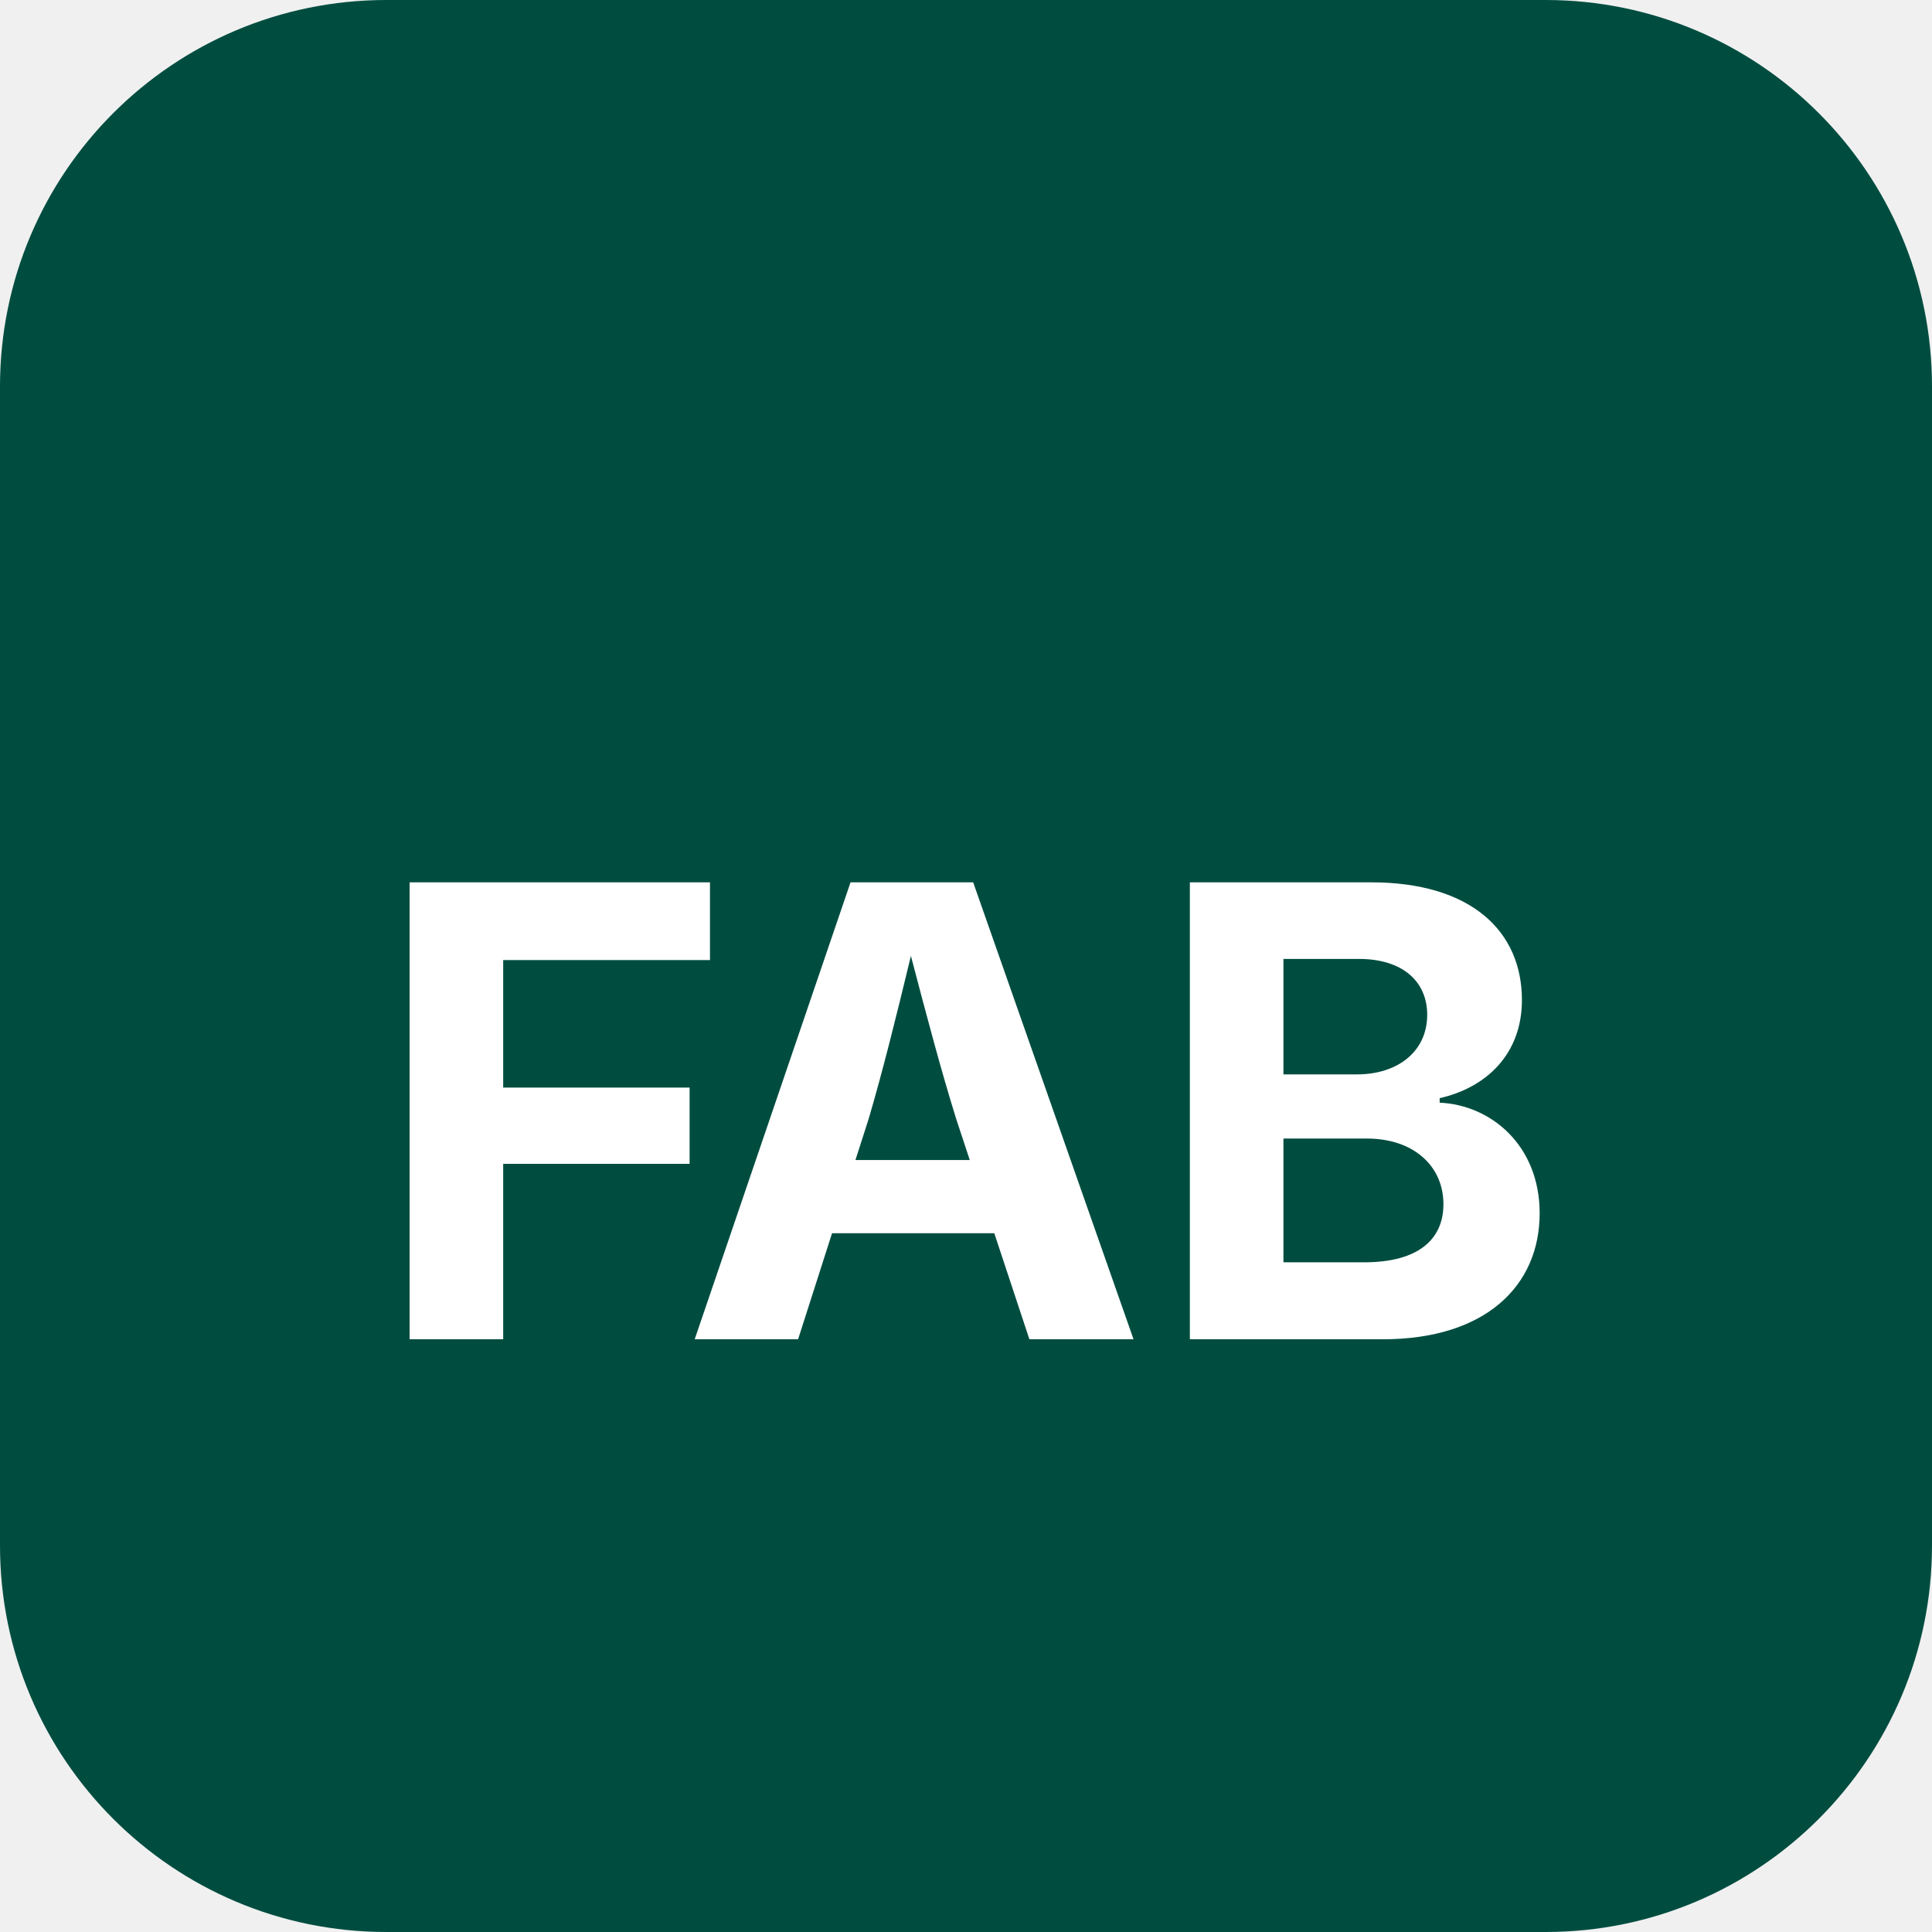
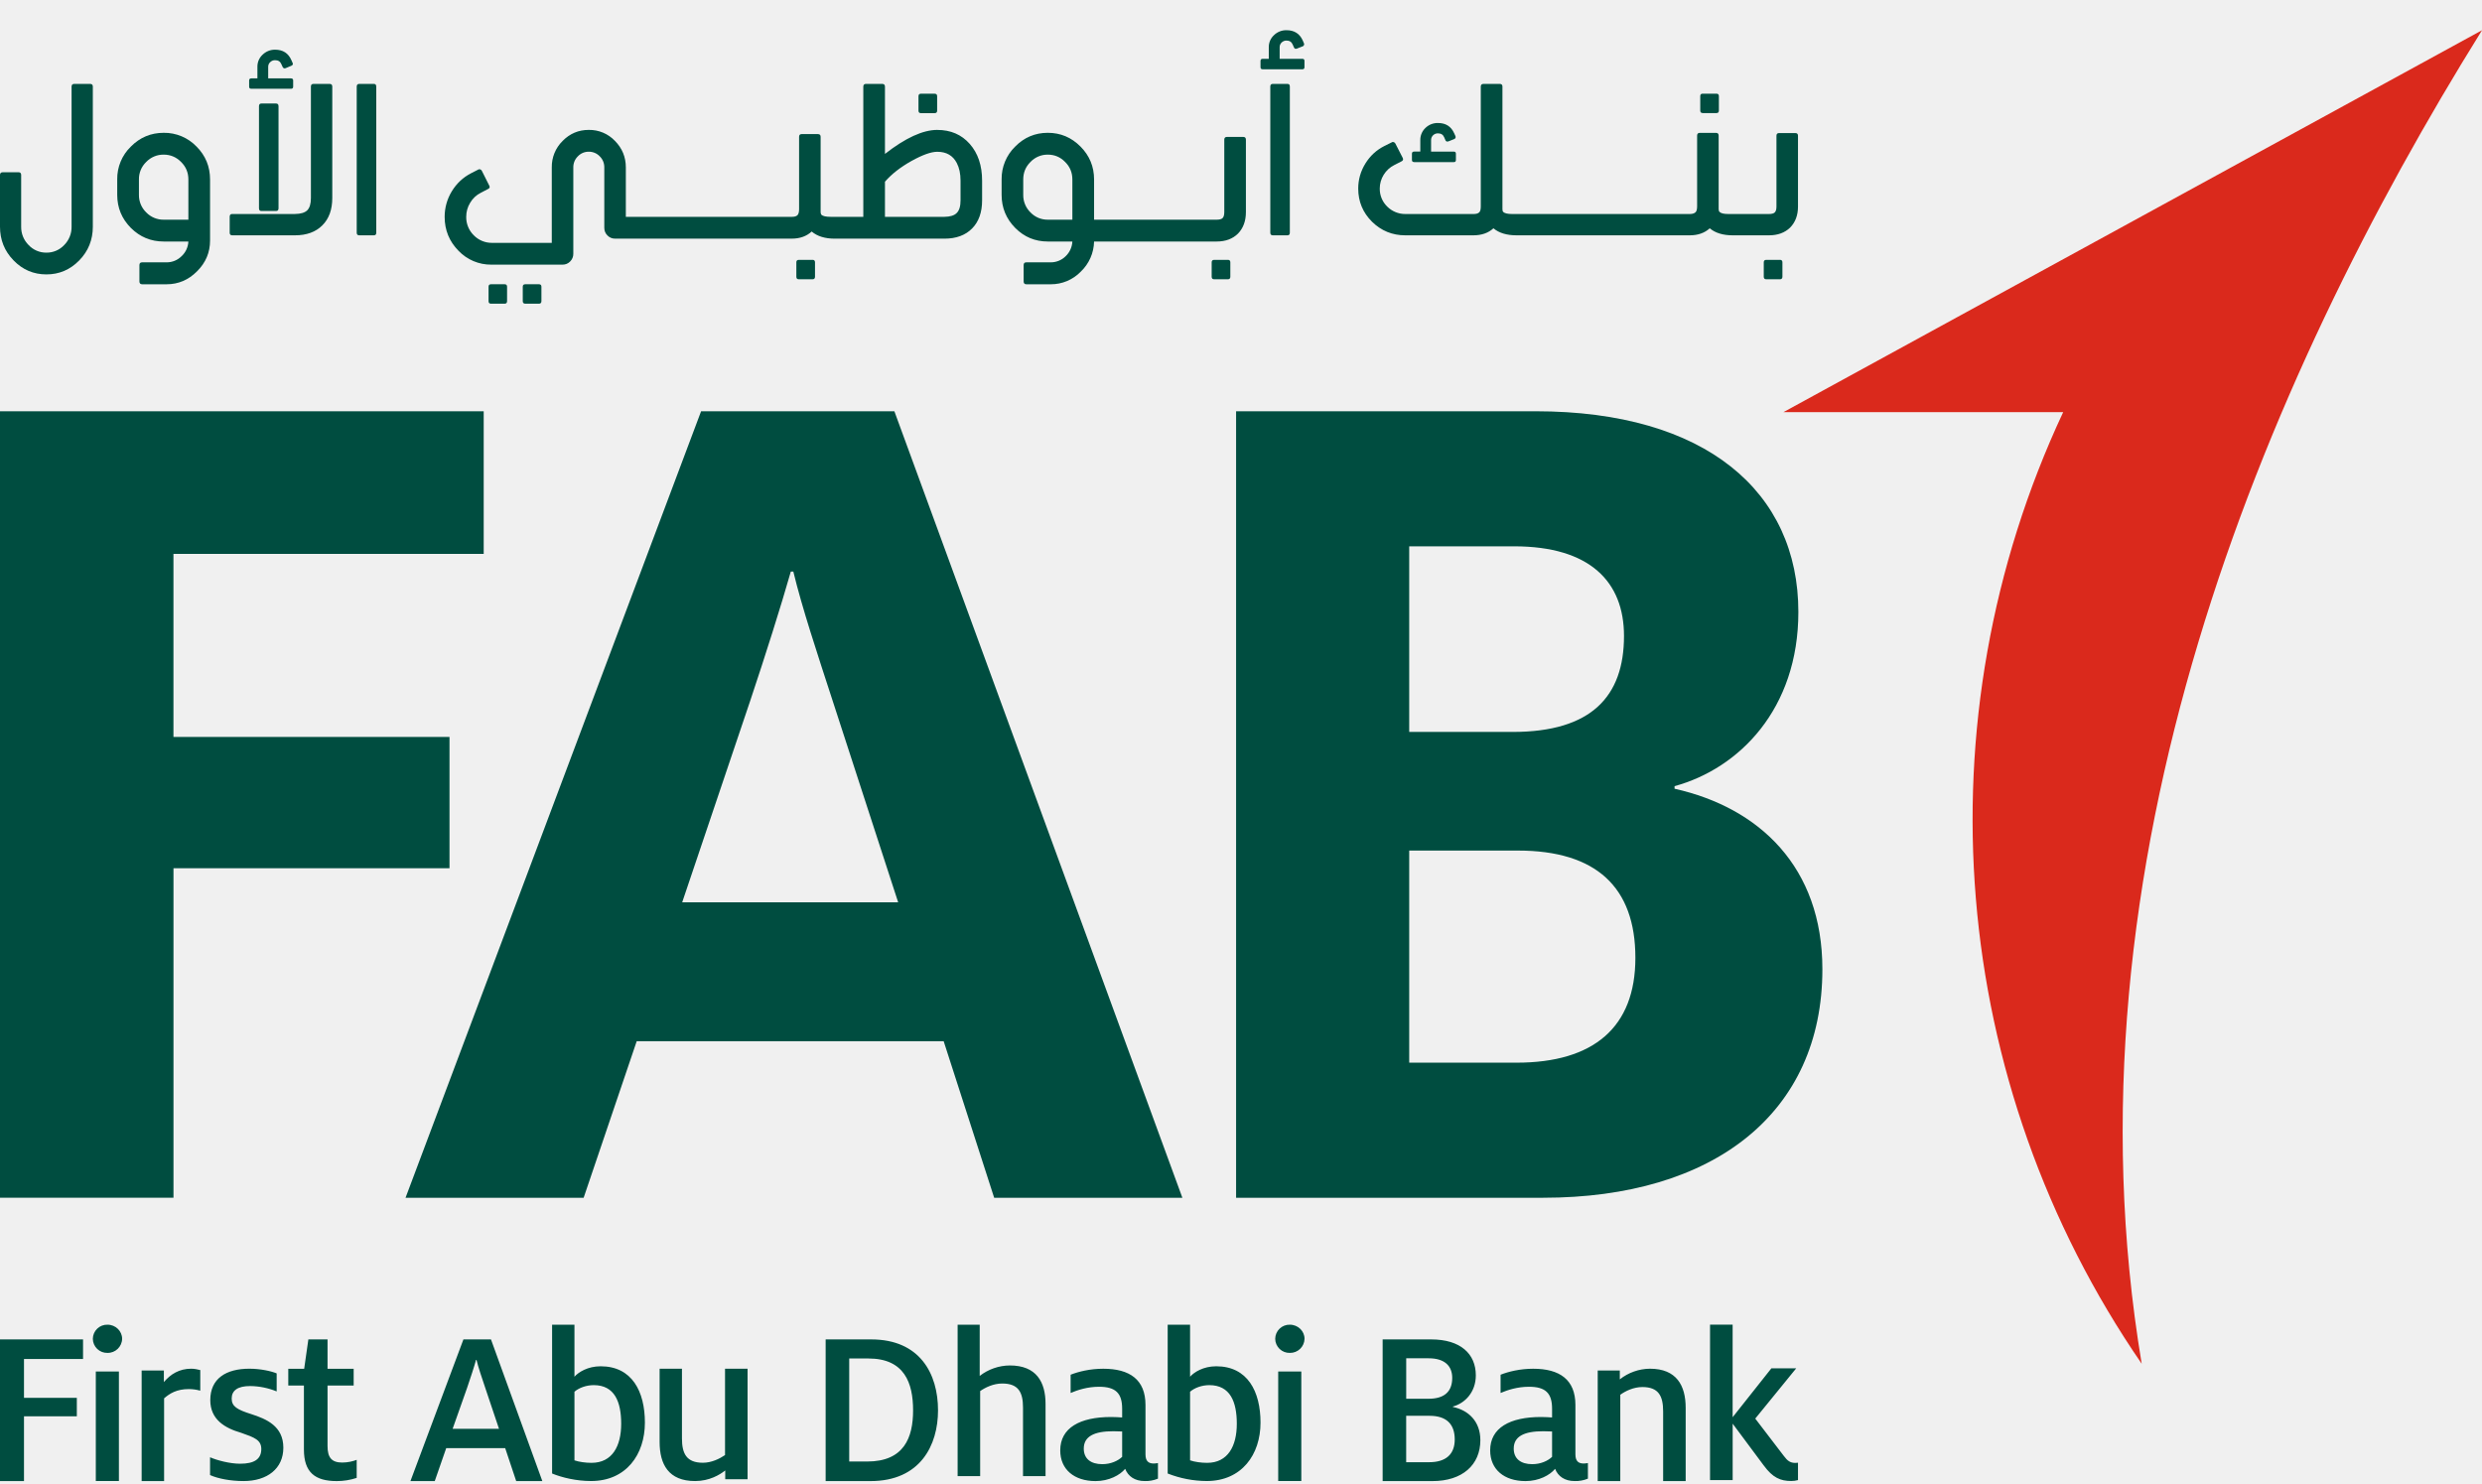
- <svg xmlns="http://www.w3.org/2000/svg" viewBox="0 0 80 80">
-   <rect width="80" height="80" rx="16" fill="#004D40" />
-   <text x="40" y="46" text-anchor="middle" dominant-baseline="central" fill="white" font-family="system-ui, -apple-system, sans-serif" font-weight="700" font-size="26">FAB</text>
+ <svg xmlns="http://www.w3.org/2000/svg" width="87" height="52" fill="none">
+   <g clip-path="url(#a)">
+     <path d="M87.002 1.059 62.512 14.45h9.807a33.686 33.686 0 0 0 2.753 33.361c-2.92-17.469 4.232-34.384 11.93-46.753Z" fill="#DA291C" />
+     <path d="M3.358 51.922h.81v-3.84h-.81v3.84Zm-.104-4.987a.5.5 0 0 1 .514-.494c.288 0 .513.228.513.494a.505.505 0 0 1-.513.495.5.5 0 0 1-.514-.495ZM4.965 48.048h.779v.405c.233-.278.544-.469.957-.469.109 0 .233.024.319.048v.722a1.528 1.528 0 0 0-.397-.056c-.428 0-.67.151-.871.325v2.9h-.787v-3.875ZM7.363 51.713v-.624c.25.109.696.226 1.054.226.5 0 .742-.164.742-.515 0-.32-.242-.406-.71-.57-.563-.163-1.078-.46-1.078-1.146 0-.756.554-1.1 1.367-1.1.398 0 .773.086.96.164v.632a2.529 2.529 0 0 0-.93-.188c-.436 0-.647.156-.647.438 0 .28.195.39.687.546.531.171 1.124.42 1.124 1.177 0 .733-.562 1.17-1.397 1.17-.453 0-.898-.086-1.172-.21ZM10.653 50.815v-2.242h-.548v-.586h.557l.147-1.03h.672v1.03h.916v.586h-.916v2.123c0 .405.146.578.515.578.204 0 .385-.047.507-.095v.633a2.232 2.232 0 0 1-.695.112c-.762 0-1.155-.301-1.155-1.11ZM17.491 50.09l-.482-1.435c-.114-.334-.25-.741-.306-.98h-.017c-.064.239-.2.646-.313.98l-.507 1.435h1.625Zm-1.247-3.133h.966l1.8 4.967h-.916l-.386-1.156h-2.067l-.402 1.156h-.852l1.857-4.967ZM21.774 49.914c0-.772-.232-1.354-.962-1.354-.265 0-.52.096-.676.231v2.406c.163.055.388.087.598.087.73 0 1.04-.589 1.04-1.37Zm-2.422 1.744v-5.217h.784v1.824c.14-.159.466-.366.917-.366 1.102 0 1.552.884 1.552 1.975 0 1.123-.66 2.048-1.887 2.048-.512 0-1.017-.12-1.366-.264ZM23.121 50.553v-2.569h.783v2.442c0 .539.163.855.735.855.305 0 .587-.142.775-.269v-3.028h.79v3.876h-.783v-.309c-.188.15-.555.372-1.056.372-.93 0-1.244-.586-1.244-1.37ZM30.395 51.238c1.294 0 1.611-.837 1.611-1.794 0-.957-.301-1.818-1.564-1.818h-.675v3.612h.628Zm-1.454-4.281h1.597c1.7 0 2.342 1.195 2.342 2.487 0 1.22-.619 2.48-2.367 2.48h-1.572v-4.967ZM33.566 46.441h.775v1.796a1.741 1.741 0 0 1 1.056-.367c.931 0 1.252.578 1.252 1.351v2.53h-.79v-2.405c0-.53-.157-.843-.728-.843-.313 0-.595.14-.774.265v2.983h-.79v-5.31ZM39.334 51.074v-.889c-.057 0-.203-.009-.308-.009-.672 0-1.037.18-1.037.609 0 .352.243.546.648.546.3 0 .551-.117.697-.257Zm.106.42c-.18.22-.568.43-1.037.43-.746 0-1.239-.405-1.239-1.077 0-.788.688-1.17 1.782-1.17.129 0 .283.009.388.016v-.304c0-.546-.227-.772-.81-.772-.413 0-.761.117-.996.218v-.64c.276-.109.68-.21 1.142-.21.931 0 1.482.382 1.482 1.272v1.731c0 .242.113.32.29.32a.985.985 0 0 0 .147-.016v.546a1.11 1.11 0 0 1-.462.085c-.348 0-.582-.163-.687-.428ZM43.353 49.914c0-.772-.233-1.354-.963-1.354-.264 0-.52.096-.675.231v2.406c.163.055.388.087.597.087.73 0 1.041-.589 1.041-1.37Zm-2.423 1.744v-5.217h.785v1.824c.14-.159.465-.366.916-.366 1.102 0 1.553.884 1.553 1.975 0 1.123-.66 2.048-1.887 2.048a3.78 3.78 0 0 1-1.367-.264ZM44.803 51.922h.811v-3.84h-.81v3.84Zm-.104-4.987a.5.5 0 0 1 .514-.494c.289 0 .514.228.514.494a.505.505 0 0 1-.514.495.5.5 0 0 1-.514-.495ZM50.094 51.262c.588 0 .898-.278.898-.797 0-.534-.286-.83-.882-.83h-.82v1.627h.804Zm-.024-2.224c.573 0 .834-.263.834-.733 0-.407-.254-.686-.826-.686h-.787v1.419h.779Zm-1.605-2.081h1.7c1.026 0 1.566.503 1.566 1.26 0 .59-.382.98-.803 1.093v.015c.54.111.962.502.962 1.164 0 .87-.636 1.435-1.677 1.435h-1.748v-4.967ZM54.404 51.074v-.889c-.056 0-.202-.009-.307-.009-.673 0-1.037.18-1.037.609 0 .352.243.546.648.546.3 0 .55-.117.696-.257Zm.106.42c-.178.22-.567.43-1.036.43-.746 0-1.24-.405-1.24-1.077 0-.788.689-1.17 1.782-1.17.13 0 .283.009.388.016v-.304c0-.546-.227-.772-.81-.772-.412 0-.76.117-.995.218v-.64c.276-.109.68-.21 1.141-.21.931 0 1.482.382 1.482 1.272v1.731c0 .242.113.32.291.32.04 0 .098-.008.147-.016v.546a1.11 1.11 0 0 1-.463.085c-.347 0-.583-.163-.687-.428ZM56.004 48.048h.774v.31a1.72 1.72 0 0 1 1.057-.374c.93 0 1.252.587 1.252 1.372v2.567h-.79v-2.44c0-.539-.157-.856-.728-.856-.314 0-.595.142-.774.27v3.026h-.791v-3.875ZM61.824 51.377l-1.09-1.466v1.979h-.793V46.44h.792v3.245l1.358-1.714h.87l-1.435 1.762 1.005 1.314c.125.169.226.24.4.24.015 0 .03 0 .093-.007v.609a.843.843 0 0 1-.235.032c-.376 0-.65-.113-.965-.545ZM0 46.957h2.911v.686H.841v1.363h1.852v.646H.841v2.272H0v-4.967ZM43.328 14.418h10.497c5.98 0 9.212 2.832 9.212 7.037 0 3.407-2.08 5.488-4.34 6.106v.09c2.968.664 5.182 2.743 5.182 6.328 0 5.046-3.81 8.012-9.788 8.012H43.328V14.418Zm9.7 11.242c2.746 0 3.897-1.24 3.897-3.364 0-1.903-1.195-3.143-3.853-3.143h-3.676v6.507h3.632Zm.132 11.595c2.702 0 4.164-1.24 4.164-3.674 0-2.478-1.373-3.762-4.119-3.762h-3.809v7.436h3.764ZM24.576 14.418h6.774l10.095 27.573h-6.597l-1.77-5.488h-10.76l-1.86 5.488h-6.243l10.36-27.573Zm6.907 17.216-2.302-7.082c-.532-1.637-1.063-3.23-1.373-4.513h-.088c-.354 1.24-.886 2.92-1.418 4.513l-2.39 7.082h7.57ZM0 14.418h16.955v5.001H6.08v6.417h9.676v4.603H6.081V41.99H0V14.418ZM6.603 7.702h-.865a.834.834 0 0 1-.613-.256.84.84 0 0 1-.255-.614v-.54a.83.83 0 0 1 .255-.614.832.832 0 0 1 .613-.257c.237 0 .441.086.61.257.17.168.255.372.255.613v1.411Zm-.865-3.046c-.449 0-.832.161-1.15.482a1.569 1.569 0 0 0-.479 1.153v.541c0 .451.16.837.478 1.158.319.318.702.477 1.151.477h.865a.75.75 0 0 1-.24.516.734.734 0 0 1-.524.214h-.857c-.063 0-.095.032-.095.098v.571c0 .066.032.1.095.1h.857c.414 0 .771-.153 1.07-.457.304-.302.454-.661.454-1.077v-2.14c0-.452-.158-.837-.474-1.154a1.565 1.565 0 0 0-1.15-.482ZM11.552 2.941h-.562c-.062 0-.092.031-.092.093v3.91c0 .201-.043.345-.13.431-.087.083-.23.125-.431.127h-2.2c-.057 0-.086.033-.086.097v.56c0 .06.031.091.092.091h2.194c.408 0 .729-.116.962-.35.232-.23.348-.55.348-.96V3.034c0-.062-.031-.093-.095-.093Z" fill="#004D40" />
+     <path d="M9.162 3.629c-.056 0-.084.032-.084.096v3.576c0 .064.028.096.084.096h.514c.058 0 .087-.032.087-.096V3.725c0-.064-.029-.096-.087-.096h-.514ZM8.81 3.112h1.39c.05 0 .076-.024.076-.074v-.217c0-.048-.026-.073-.076-.073h-.799V2.34c0-.064.024-.12.073-.164a.237.237 0 0 1 .17-.066c.107 0 .18.046.219.14l.045.1c.01.018.023.031.038.04a.088.088 0 0 0 .032.007.07.07 0 0 0 .03-.006l.21-.088c.032-.015.048-.035.048-.06a.092.092 0 0 0-.008-.034l-.044-.1c-.107-.245-.297-.367-.57-.367a.616.616 0 0 0-.441.177.563.563 0 0 0-.18.421v.408H8.81c-.051 0-.077.025-.077.073v.217c0 .05.026.074.077.074ZM13.104 2.941h-.512c-.059 0-.088.033-.088.096v5.121c0 .061.029.092.088.092h.512c.057 0 .085-.03.085-.092v-5.12c0-.064-.028-.097-.085-.097ZM18.891 9.965h-.477c-.06 0-.09.029-.09.086v.506c0 .06.03.09.09.09h.477c.058 0 .087-.03.087-.09v-.506c0-.057-.029-.086-.087-.086ZM17.689 9.965h-.478c-.058 0-.086.029-.086.086v.506c0 .06.028.09.086.09h.478c.057 0 .085-.03.085-.09v-.506c0-.057-.028-.086-.085-.086ZM28.481 9.11h-.48c-.058 0-.087.028-.087.086v.506c0 .06.029.089.086.089h.481c.058 0 .087-.03.087-.09v-.505c0-.058-.03-.087-.087-.087ZM33.669 7.023c0 .208-.044.355-.132.442-.086.09-.231.134-.437.137h-2.08V6.37c.231-.266.54-.508.927-.725.387-.215.69-.324.907-.324.319 0 .546.131.683.393.088.168.132.374.132.618v.69Zm-.815-2.469c-.503 0-1.115.28-1.834.842V3.039c0-.065-.032-.098-.097-.098h-.568c-.063 0-.094.033-.094.098v4.563h-1.138c-.17 0-.28-.024-.333-.074a.167.167 0 0 1-.025-.097V4.796c0-.063-.032-.095-.097-.095H28.1c-.06 0-.09.032-.09.095v2.54c0 .1-.02.17-.059.21-.04.038-.103.056-.193.056h-5.821V5.87c0-.363-.127-.672-.381-.93a1.235 1.235 0 0 0-.919-.386c-.358 0-.663.129-.915.386a1.273 1.273 0 0 0-.381.93v2.644h-2.098a.88.88 0 0 1-.638-.267.886.886 0 0 1-.263-.645c0-.178.046-.343.139-.495a.89.89 0 0 1 .37-.347l.254-.133c.04-.018.059-.043.059-.074a.11.11 0 0 0-.017-.052l-.257-.512a.094.094 0 0 0-.055-.05.073.073 0 0 0-.073.007l-.254.13c-.28.146-.504.356-.672.632a1.711 1.711 0 0 0-.25.894c0 .465.163.862.485 1.189a1.57 1.57 0 0 0 1.151.487h2.497a.36.36 0 0 0 .267-.112.371.371 0 0 0 .11-.27V5.87a.53.53 0 0 1 .16-.39.514.514 0 0 1 .381-.161.52.52 0 0 1 .385.161.53.53 0 0 1 .16.39v2.114c0 .108.037.198.11.27a.359.359 0 0 0 .267.112h6.195c.284 0 .517-.083.697-.249.196.166.466.25.81.25h3.84c.416 0 .74-.12.974-.358.233-.236.35-.565.35-.986v-.69c0-.531-.144-.96-.433-1.288-.289-.327-.668-.49-1.137-.49Z" fill="#004D40" />
+     <path d="M32.282 3.967h.477c.06 0 .09-.029.09-.087v-.506c0-.06-.03-.089-.09-.089h-.477c-.058 0-.087.03-.087.09v.505c0 .058.03.087.087.087ZM37.59 7.702h-.862a.825.825 0 0 1-.608-.256.842.842 0 0 1-.253-.614v-.54c0-.242.084-.446.253-.614a.823.823 0 0 1 .608-.257c.238 0 .441.086.607.257.17.168.254.372.254.613v1.411ZM43.577 4.8h-.569c-.062 0-.094.032-.094.095v2.54c0 .101-.02.171-.059.21-.036.038-.107.057-.208.057H38.35v-1.41c0-.452-.16-.837-.476-1.154-.318-.321-.7-.482-1.146-.482-.447 0-.828.161-1.143.482a1.575 1.575 0 0 0-.476 1.153v.541c0 .451.16.837.476 1.158.315.318.696.477 1.143.477h.861a.764.764 0 0 1-.236.516.739.739 0 0 1-.521.214h-.857c-.063 0-.094.032-.094.098v.571c0 .066.031.1.094.1h.857a1.45 1.45 0 0 0 1.052-.443 1.5 1.5 0 0 0 .466-1.056h4.298c.31 0 .56-.093.747-.278.185-.191.277-.443.277-.754v-2.54c0-.063-.031-.095-.094-.095ZM43.04 9.11h-.478c-.06 0-.09.028-.09.086v.506c0 .06.03.089.09.089h.478c.057 0 .086-.03.086-.09v-.505c0-.058-.029-.087-.086-.087ZM45.651 2.062h-.796v-.408c0-.065.023-.12.07-.165a.236.236 0 0 1 .17-.067c.105 0 .178.046.217.141l.045.101c.015.032.036.047.064.047a.101.101 0 0 0 .035-.006l.213-.084c.018-.007.031-.021.039-.044a.073.073 0 0 0 .006-.027.07.07 0 0 0-.006-.027l-.042-.1c-.108-.243-.298-.364-.57-.364a.61.61 0 0 0-.44.174.561.561 0 0 0-.182.42v.409h-.213c-.052 0-.077.024-.077.074v.219c0 .049.025.074.077.074h1.39c.05 0 .074-.025.074-.074v-.219c0-.05-.025-.074-.074-.074ZM45.127 2.941h-.51c-.06 0-.09.031-.09.093v5.124c0 .061.03.092.09.092h.51c.057 0 .085-.03.085-.092V3.034c0-.062-.028-.093-.085-.093ZM49.569 5.683h1.392c.048 0 .072-.025.072-.074v-.22c0-.05-.024-.074-.072-.074h-.798V4.91a.23.23 0 0 1 .07-.168.238.238 0 0 1 .17-.067c.11 0 .182.047.22.14l.045.105c.014.028.036.043.066.043a.13.13 0 0 0 .038-.007l.21-.084a.092.092 0 0 0 .037-.04.082.082 0 0 0 .004-.026.1.1 0 0 0-.004-.03l-.045-.1c-.107-.244-.297-.364-.57-.364a.61.61 0 0 0-.439.173.574.574 0 0 0-.18.425v.404h-.216c-.051 0-.077.025-.077.074v.22c0 .05.026.074.077.074ZM59.684 3.964h.482c.056 0 .085-.029.085-.086V3.37c0-.057-.029-.086-.085-.086h-.482c-.058 0-.086.029-.086.086v.507c0 .057.028.086.086.086Z" fill="#004D40" />
+     <path d="M62.93 4.665h-.568c-.062 0-.093.03-.093.093v2.484c0 .099-.02.167-.06.206-.037.036-.105.055-.207.055h-1.416c-.162 0-.266-.025-.312-.075-.02-.019-.031-.051-.031-.097V4.754c0-.064-.032-.096-.093-.096h-.569c-.061 0-.093.032-.093.096v2.481c0 .103-.019.172-.055.206-.04.039-.104.06-.194.062h-6.232c-.164 0-.27-.025-.315-.075-.019-.014-.028-.046-.028-.097V3.034c0-.06-.031-.093-.094-.093h-.567c-.065 0-.098.032-.098.093v4.201c0 .106-.017.175-.055.21-.04.039-.105.058-.197.058h-2.392a.889.889 0 0 1-.635-.26.865.865 0 0 1-.262-.632.91.91 0 0 1 .138-.484.916.916 0 0 1 .37-.34l.254-.13c.037-.019.055-.043.055-.073a.118.118 0 0 0-.013-.05l-.257-.502a.093.093 0 0 0-.055-.048.065.065 0 0 0-.032-.007.078.078 0 0 0-.041.014l-.256.127c-.28.141-.502.347-.669.617-.165.27-.249.562-.249.876 0 .455.162.842.484 1.163.324.318.713.476 1.168.476h2.381c.289 0 .525-.081.707-.246.196.165.468.246.814.246h6.062c.289 0 .524-.081.706-.246.196.165.467.246.81.246H62.003c.309 0 .558-.09.744-.27.185-.188.277-.434.277-.738V4.758c0-.062-.03-.093-.093-.093ZM3.159 2.941h-.555c-.063 0-.095.032-.095.095v4.911a.89.89 0 0 1-.26.645.84.84 0 0 1-.622.265.84.84 0 0 1-.623-.265.887.887 0 0 1-.262-.645v-1.81c0-.065-.03-.098-.088-.098H.095c-.064 0-.095.033-.095.099v1.81c0 .461.158.856.477 1.182.317.327.7.49 1.15.49.447 0 .83-.163 1.15-.49.318-.326.477-.72.477-1.183v-4.91c0-.064-.032-.096-.095-.096ZM62.391 9.11h-.477c-.06 0-.09.028-.09.086v.506c0 .06.03.089.09.089h.477c.057 0 .087-.03.087-.09v-.505c0-.058-.03-.087-.087-.087Z" fill="#004D40" />
+   </g>
+   <defs>
+     <clipPath id="a">
+       <path fill="#004D40" d="M0 0h87v52H0z" />
+     </clipPath>
+   </defs>
</svg>
